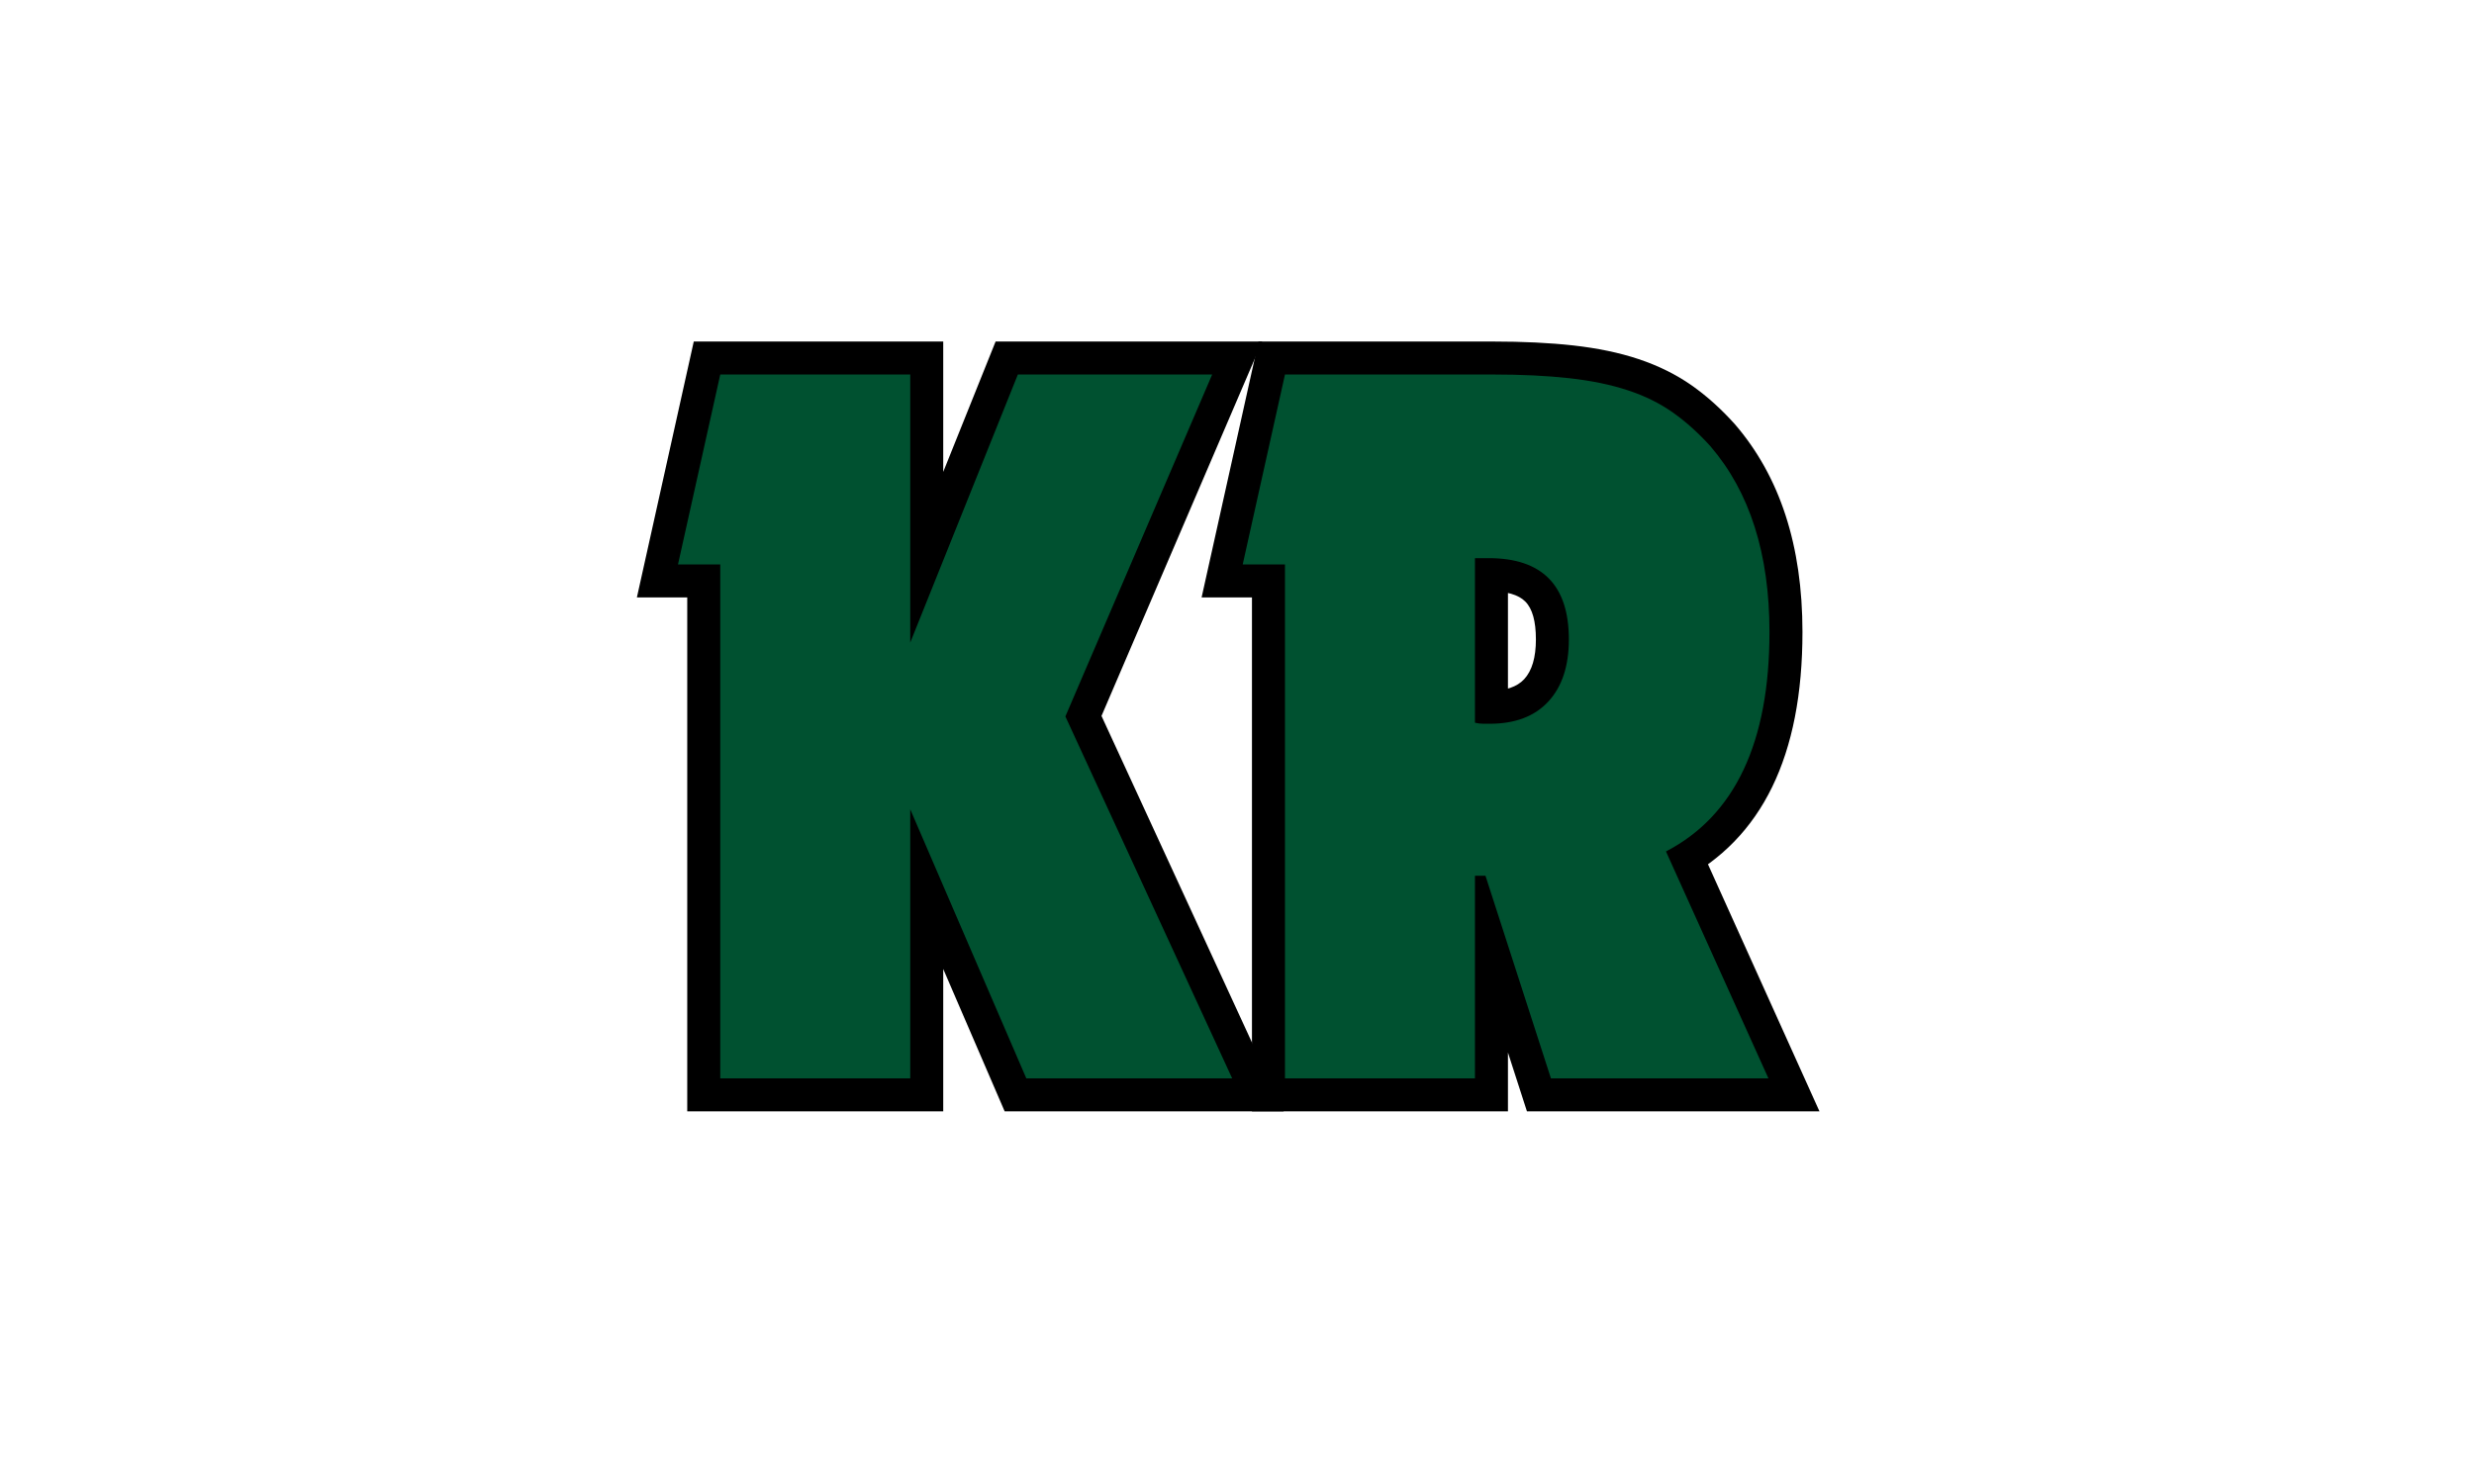
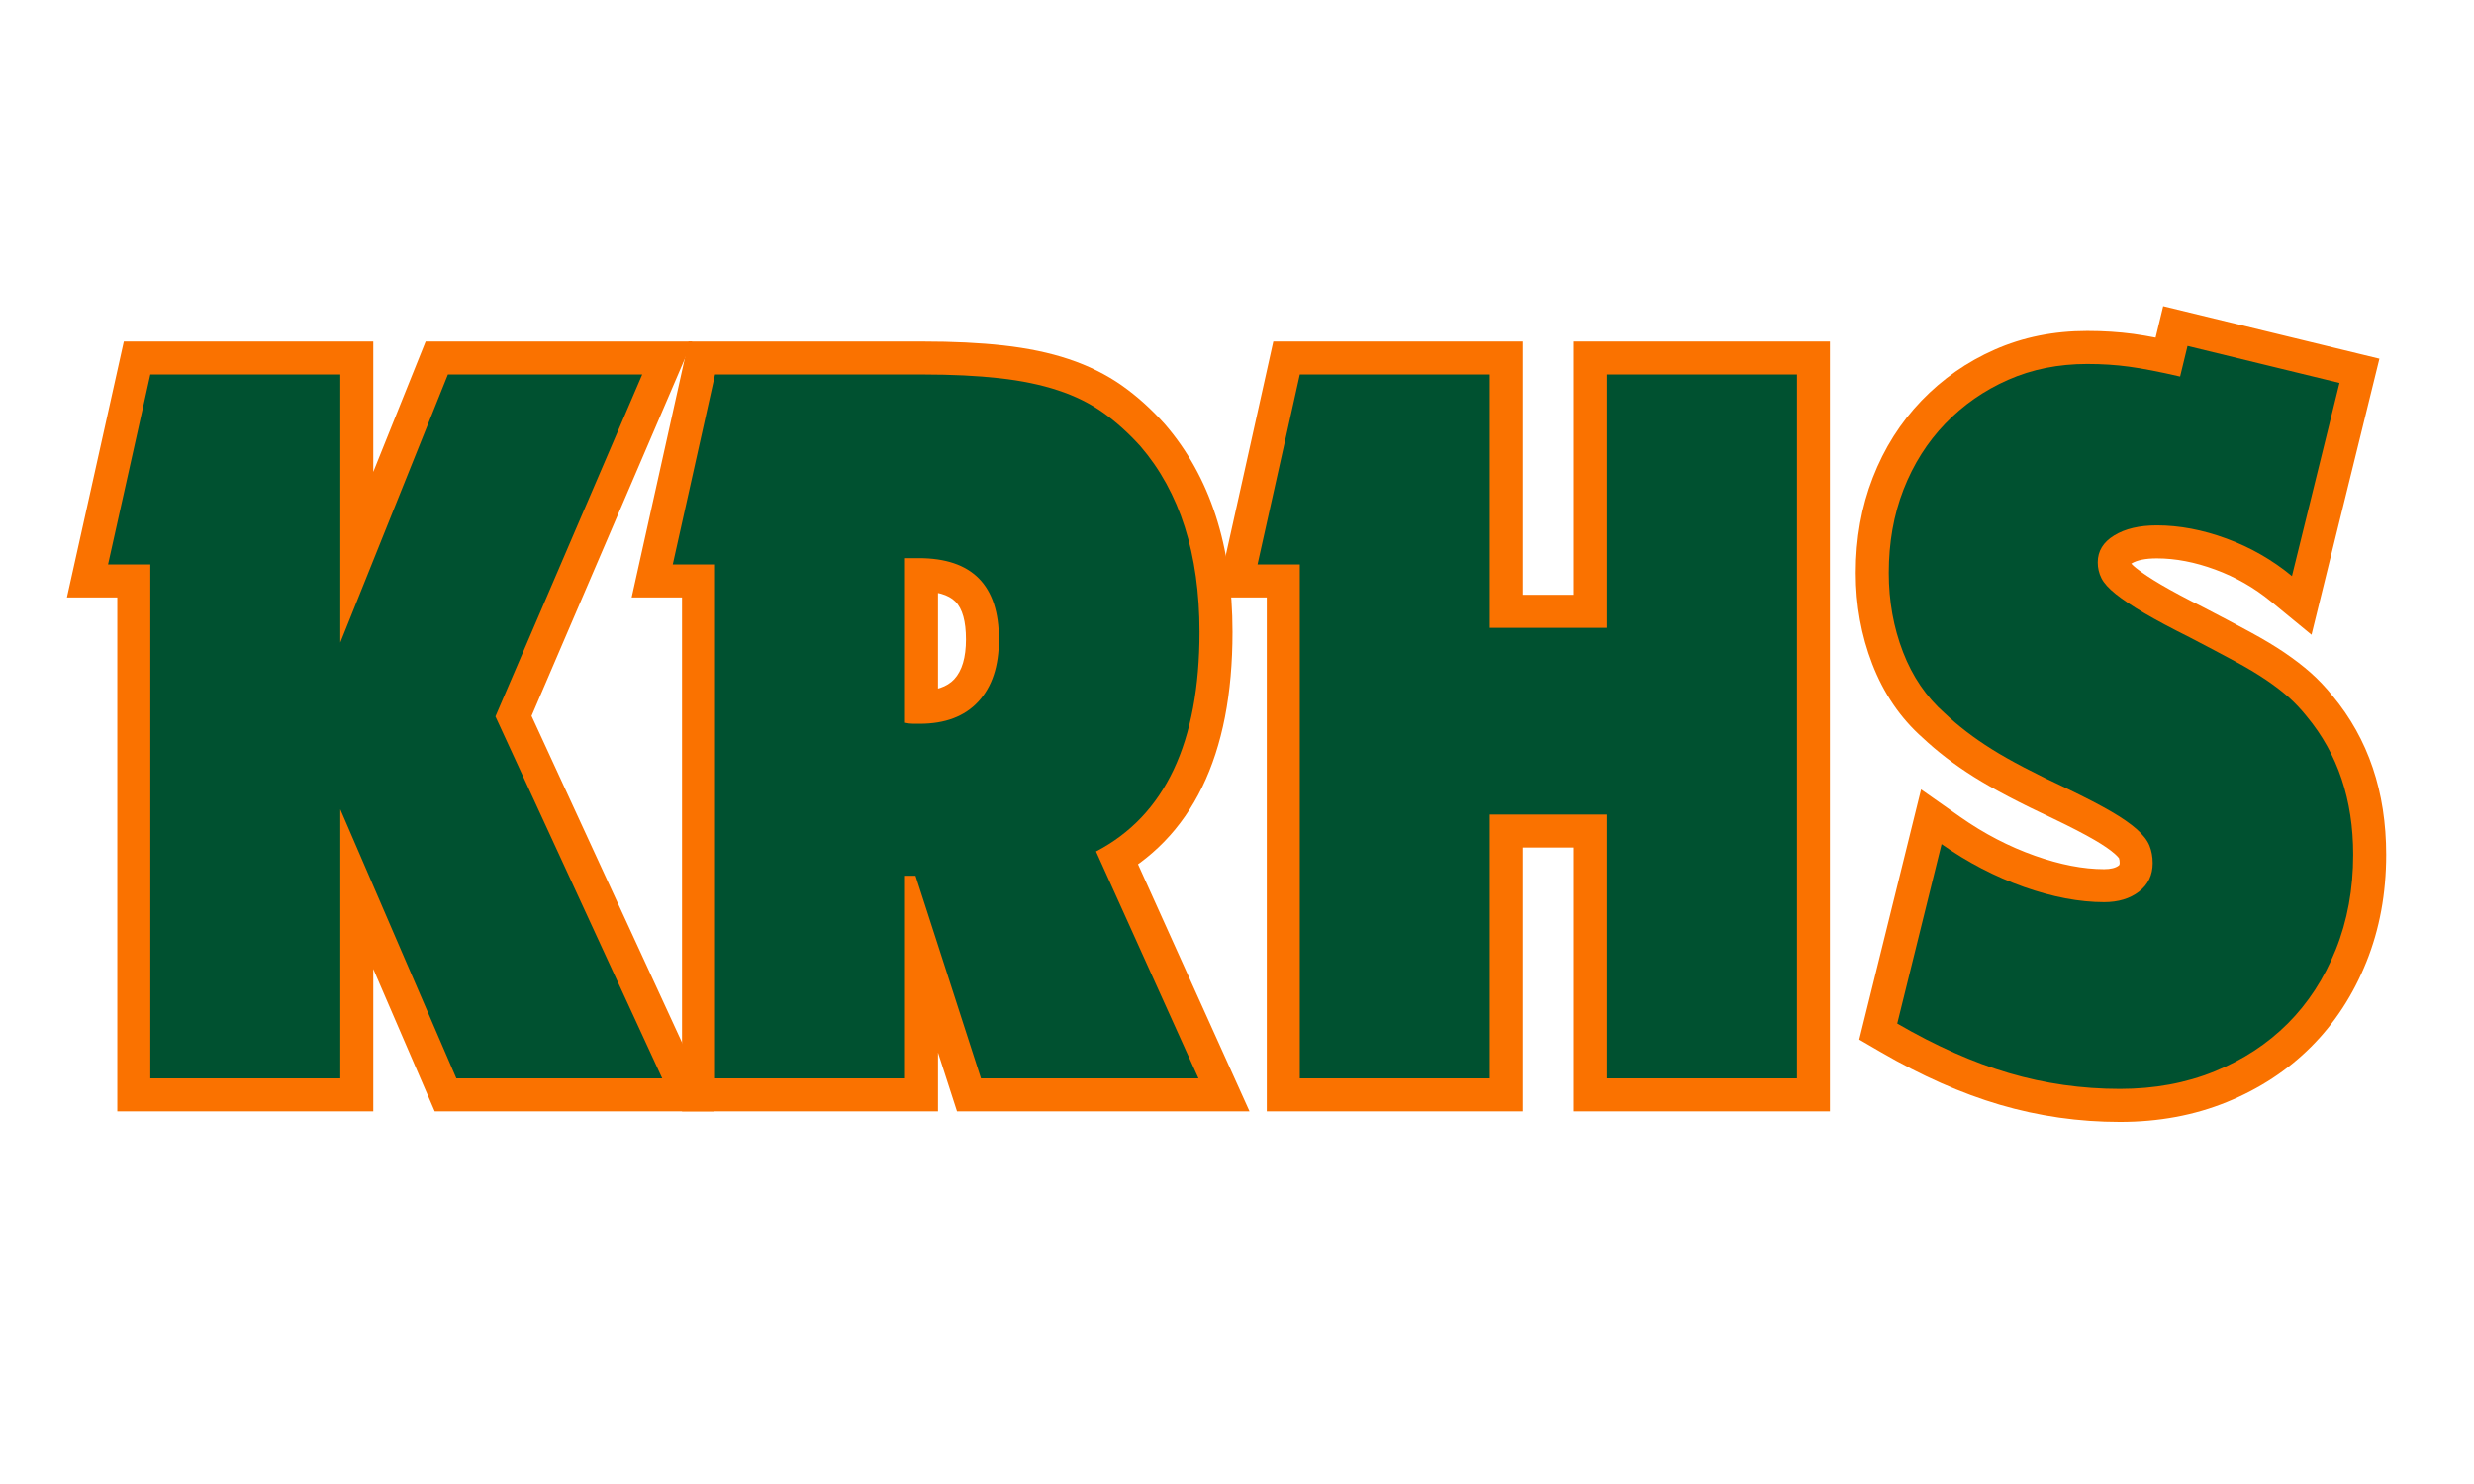
<svg xmlns="http://www.w3.org/2000/svg" width="500" zoomAndPan="magnify" viewBox="0 0 375 225" height="300" preserveAspectRatio="xMidYMid meet" version="1.0">
  <defs>
    <g />
  </defs>
-   <g fill="#000000" fill-opacity="1">
-     <g transform="translate(101.9711, 163.5)">
+   <g fill="#fa7200" fill-opacity="1">
+     <g transform="translate(15.5805, 163.5)">
      <g>
        <path d="M 7.199 -72.918 L -5.434 -72.918 L 3.188 -111.719 L 41 -111.719 L 41 -66.078 L 36 -66.078 L 31.359 -67.941 L 48.938 -111.719 L 89.344 -111.719 L 64.113 -52.906 L 59.52 -54.879 L 64.059 -56.973 L 92.605 5 L 50.312 5 L 31.41 -38.82 L 36 -40.801 L 41 -40.801 L 41 5 L 2.199 5 L 2.199 -77.918 L 7.199 -77.918 Z M 12.199 -82.918 L 12.199 0 L 7.199 0 L 7.199 -5 L 36 -5 L 36 0 L 31 0 L 31 -40.801 L 40.59 -42.781 L 58.191 -1.98 L 53.598 0 L 53.598 -5 L 84.797 -5 L 84.797 0 L 80.258 2.094 L 54.047 -54.809 L 77.164 -108.691 L 81.758 -106.719 L 81.758 -101.719 L 52.32 -101.719 L 52.32 -106.719 L 56.961 -104.855 L 40.641 -64.215 L 31 -66.078 L 31 -106.719 L 36 -106.719 L 36 -101.719 L 7.199 -101.719 L 7.199 -106.719 L 12.082 -105.633 L 5.68 -76.836 L 0.801 -77.918 L 0.801 -82.918 Z M 12.199 -82.918 " />
      </g>
    </g>
  </g>
-   <g fill="#000000" fill-opacity="1">
-     <g transform="translate(187.5692, 163.5)">
+   <g fill="#fa7200" fill-opacity="1">
+     <g transform="translate(101.1785, 163.5)">
      <g>
        <path d="M 7.199 -72.918 L -5.434 -72.918 L 3.188 -111.719 L 38.719 -111.719 C 43.277 -111.719 47.328 -111.523 50.871 -111.129 C 54.582 -110.715 57.887 -110.027 60.781 -109.062 C 63.805 -108.055 66.5 -106.715 68.875 -105.051 C 71.16 -103.441 73.336 -101.484 75.406 -99.172 C 82.227 -91.254 85.641 -80.758 85.641 -67.68 C 85.641 -48.91 79.516 -36.336 67.266 -29.965 L 64.961 -34.398 L 69.516 -36.457 L 88.219 5 L 43.879 5 L 32.84 -29.184 L 37.598 -30.719 L 37.598 -25.719 L 36 -25.719 L 36 -30.719 L 41 -30.719 L 41 5 L 2.199 5 L 2.199 -77.918 L 7.199 -77.918 Z M 12.199 -82.918 L 12.199 0 L 7.199 0 L 7.199 -5 L 36 -5 L 36 0 L 31 0 L 31 -35.719 L 41.238 -35.719 L 52.277 -1.535 L 47.52 0 L 47.52 -5 L 80.48 -5 L 80.48 0 L 75.922 2.055 L 58.457 -36.652 L 62.652 -38.836 C 71.309 -43.34 75.637 -52.957 75.637 -67.68 C 75.637 -78.281 73.078 -86.555 67.953 -92.504 C 66.395 -94.246 64.785 -95.699 63.125 -96.867 C 61.551 -97.973 59.715 -98.875 57.617 -99.574 C 55.395 -100.316 52.777 -100.855 49.766 -101.188 C 46.59 -101.543 42.906 -101.719 38.719 -101.719 L 7.199 -101.719 L 7.199 -106.719 L 12.082 -105.633 L 5.68 -76.836 L 0.801 -77.918 L 0.801 -82.918 Z M 41 -78.879 L 41 -53.918 L 36 -53.918 L 37.211 -58.77 C 37.242 -58.762 37.262 -58.758 37.281 -58.758 L 38.238 -58.758 C 40.625 -58.758 42.363 -59.348 43.457 -60.52 C 44.645 -61.801 45.238 -63.816 45.238 -66.559 C 45.238 -69.297 44.707 -71.207 43.641 -72.285 C 42.594 -73.348 40.738 -73.879 38.078 -73.879 L 36 -73.879 L 36 -78.879 Z M 31 -83.879 L 38.078 -83.879 C 43.527 -83.879 47.754 -82.355 50.758 -79.312 C 53.746 -76.285 55.238 -72.035 55.238 -66.559 C 55.238 -61.195 53.754 -56.914 50.785 -53.715 C 47.715 -50.41 43.531 -48.758 38.238 -48.758 L 37.281 -48.758 C 36.441 -48.758 35.613 -48.863 34.785 -49.07 L 31 -50.016 Z M 31 -83.879 " />
      </g>
    </g>
  </g>
+   <g fill="#fa7200" fill-opacity="1">
+     <g transform="translate(189.8165, 163.5)">
+       <g>
+         <path d="M 7.199 -72.918 L -5.434 -72.918 L 3.188 -111.719 L 41 -111.719 L 41 -68.32 L 36 -68.32 L 36 -73.32 L 53.758 -73.32 L 53.758 -68.32 L 48.758 -68.32 L 48.758 -111.719 L 87.559 -111.719 L 87.559 5 L 48.758 5 L 48.758 -40 L 53.758 -40 L 53.758 -35 L 36 -35 L 36 -40 L 41 -40 L 41 5 L 2.199 5 L 2.199 -77.918 L 7.199 -77.918 Z M 12.199 -82.918 L 12.199 0 L 7.199 0 L 7.199 -5 L 36 -5 L 36 0 L 31 0 L 31 -45 L 58.758 -45 L 58.758 0 L 53.758 0 L 53.758 -5 L 82.559 -5 L 82.559 0 L 77.559 0 L 77.559 -106.719 L 82.559 -106.719 L 82.559 -101.719 L 53.758 -101.719 L 53.758 -106.719 L 58.758 -106.719 L 58.758 -63.32 L 31 -63.32 L 31 -106.719 L 36 -106.719 L 36 -101.719 L 7.199 -101.719 L 7.199 -106.719 L 12.082 -105.633 L 5.68 -76.836 L 0.801 -77.918 L 0.801 -82.918 Z M 12.199 -82.918 " />
+       </g>
+     </g>
+   </g>
+   <g fill="#fa7200" fill-opacity="1">
+     <g transform="translate(283.0943, 163.5)">
+       <g>
+         <path d="M 14.074 -39.609 C 17.648 -37.102 21.406 -35.148 25.348 -33.754 C 29.18 -32.398 32.68 -31.719 35.84 -31.719 C 36.84 -31.719 37.582 -31.906 38.07 -32.281 C 38.156 -32.348 38.199 -32.469 38.199 -32.641 C 38.199 -32.957 38.16 -33.219 38.078 -33.422 L 38.047 -33.438 C 37.914 -33.605 37.727 -33.801 37.477 -34.023 C 36.77 -34.652 35.73 -35.363 34.367 -36.156 C 32.828 -37.051 30.785 -38.109 28.234 -39.332 C 23.066 -41.75 19.035 -43.867 16.141 -45.684 C 13.141 -47.566 10.508 -49.582 8.242 -51.73 L 11.68 -55.359 L 8.367 -51.613 C 4.984 -54.605 2.426 -58.348 0.695 -62.84 C -0.969 -67.152 -1.801 -71.75 -1.801 -76.641 C -1.801 -81.852 -0.941 -86.668 0.781 -91.09 C 2.516 -95.555 4.973 -99.438 8.156 -102.746 C 11.332 -106.047 15.035 -108.629 19.262 -110.492 C 23.531 -112.375 28.203 -113.32 33.281 -113.32 C 35.742 -113.32 38.074 -113.172 40.27 -112.875 C 42.398 -112.586 45.141 -112.051 48.496 -111.27 L 47.359 -106.398 L 42.5 -107.57 L 44.793 -117.078 L 77.57 -109.113 L 67.277 -67.258 L 61.145 -72.297 C 58.594 -74.391 55.77 -76.008 52.672 -77.145 C 49.605 -78.273 46.66 -78.84 43.84 -78.84 C 42.113 -78.84 40.824 -78.578 39.973 -78.055 C 39.863 -77.988 39.785 -77.93 39.73 -77.883 C 39.738 -77.887 39.75 -77.906 39.773 -77.941 C 39.844 -78.059 39.879 -78.16 39.879 -78.238 C 39.879 -78.172 39.891 -78.117 39.91 -78.074 C 39.891 -78.113 39.879 -78.141 39.867 -78.156 C 39.891 -78.121 39.926 -78.078 39.977 -78.023 C 40.152 -77.828 40.402 -77.598 40.723 -77.344 C 41.602 -76.641 42.848 -75.812 44.453 -74.867 C 46.172 -73.859 48.363 -72.688 51.035 -71.352 C 53.777 -69.926 56.094 -68.699 57.984 -67.672 C 59.996 -66.582 61.738 -65.535 63.211 -64.535 C 64.723 -63.504 66.039 -62.492 67.16 -61.496 C 68.332 -60.453 69.434 -59.289 70.465 -58.004 C 75.887 -51.469 78.598 -43.441 78.598 -33.918 C 78.598 -28.047 77.598 -22.625 75.598 -17.652 C 73.582 -12.648 70.789 -8.359 67.215 -4.785 C 63.645 -1.215 59.391 1.578 54.445 3.59 C 49.52 5.598 44.117 6.602 38.238 6.602 C 32 6.602 25.93 5.73 20.027 3.996 C 14.203 2.281 8.18 -0.383 1.965 -4 L -1.273 -5.883 L 8.098 -43.809 Z M 8.324 -31.43 L 11.199 -35.52 L 16.055 -34.32 L 9.336 -7.121 L 4.48 -8.32 L 6.996 -12.641 C 12.512 -9.43 17.797 -7.082 22.852 -5.598 C 27.828 -4.133 32.961 -3.398 38.238 -3.398 C 42.812 -3.398 46.957 -4.156 50.672 -5.672 C 54.371 -7.176 57.527 -9.238 60.145 -11.855 C 62.754 -14.469 64.812 -17.645 66.32 -21.387 C 67.84 -25.16 68.598 -29.34 68.598 -33.918 C 68.598 -41.035 66.617 -46.98 62.656 -51.754 C 61.977 -52.602 61.266 -53.355 60.516 -54.023 C 59.719 -54.73 58.742 -55.48 57.586 -56.266 C 56.391 -57.078 54.934 -57.949 53.215 -58.883 C 51.375 -59.883 49.156 -61.059 46.562 -62.406 C 43.688 -63.844 41.297 -65.125 39.383 -66.25 C 37.363 -67.438 35.73 -68.531 34.477 -69.535 C 32.836 -70.844 31.668 -72.203 30.969 -73.602 C 30.242 -75.055 29.879 -76.598 29.879 -78.238 C 29.879 -80.027 30.328 -81.656 31.227 -83.137 C 32.059 -84.504 33.23 -85.652 34.746 -86.582 C 37.203 -88.086 40.234 -88.84 43.84 -88.84 C 47.848 -88.84 51.941 -88.07 56.125 -86.531 C 60.281 -85.004 64.07 -82.832 67.492 -80.023 L 64.32 -76.16 L 59.465 -77.352 L 66.664 -106.633 L 71.52 -105.438 L 70.34 -100.578 L 47.297 -106.18 L 48.48 -111.039 L 53.34 -109.863 L 51.055 -100.402 L 46.223 -101.527 C 43.176 -102.238 40.746 -102.719 38.93 -102.965 C 37.18 -103.199 35.297 -103.316 33.281 -103.316 C 29.609 -103.316 26.281 -102.66 23.297 -101.344 C 20.273 -100.008 17.629 -98.164 15.363 -95.812 C 13.105 -93.465 11.352 -90.684 10.102 -87.465 C 8.832 -84.211 8.199 -80.602 8.199 -76.641 C 8.199 -72.992 8.809 -69.594 10.023 -66.438 C 11.172 -63.465 12.828 -61.02 14.992 -59.105 L 15.059 -59.047 L 15.117 -58.988 C 16.906 -57.297 19.02 -55.684 21.457 -54.156 C 24.004 -52.559 27.707 -50.621 32.562 -48.348 C 35.348 -47.012 37.625 -45.828 39.391 -44.805 C 41.332 -43.676 42.91 -42.574 44.121 -41.496 C 45.668 -40.121 46.75 -38.668 47.363 -37.137 C 47.922 -35.742 48.199 -34.242 48.199 -32.641 C 48.199 -29.184 46.855 -26.422 44.168 -24.355 C 41.883 -22.598 39.105 -21.719 35.84 -21.719 C 31.535 -21.719 26.926 -22.59 22.012 -24.324 C 17.207 -26.023 12.645 -28.391 8.324 -31.43 Z M 8.324 -31.43 " />
+       </g>
+     </g>
+   </g>
  <g fill="#005130" fill-opacity="1">
-     <g transform="translate(101.9711, 163.5)">
+     <g transform="translate(15.5805, 163.5)">
      <g>
        <path d="M 7.203 -77.922 L 0.797 -77.922 L 7.203 -106.719 L 36 -106.719 L 36 -66.078 L 52.312 -106.719 L 81.766 -106.719 L 59.516 -54.875 L 84.797 0 L 53.594 0 L 36 -40.797 L 36 0 L 7.203 0 Z M 7.203 -77.922 " />
      </g>
    </g>
  </g>
  <g fill="#005130" fill-opacity="1">
-     <g transform="translate(187.5692, 163.5)">
+     <g transform="translate(101.1785, 163.5)">
      <g>
        <path d="M 7.203 -77.922 L 0.797 -77.922 L 7.203 -106.719 L 38.719 -106.719 C 43.094 -106.719 46.957 -106.531 50.312 -106.156 C 53.676 -105.781 56.641 -105.164 59.203 -104.312 C 61.766 -103.469 64.031 -102.348 66 -100.953 C 67.969 -99.566 69.863 -97.863 71.688 -95.844 C 77.656 -88.906 80.641 -79.52 80.641 -67.688 C 80.641 -50.938 75.41 -39.844 64.953 -34.406 L 80.484 0 L 47.516 0 L 37.594 -30.719 L 36 -30.719 L 36 0 L 7.203 0 Z M 36 -78.875 L 36 -53.922 C 36.426 -53.816 36.852 -53.766 37.281 -53.766 C 37.707 -53.766 38.023 -53.766 38.234 -53.766 C 42.078 -53.766 45.035 -54.883 47.109 -57.125 C 49.191 -59.363 50.234 -62.508 50.234 -66.562 C 50.234 -74.77 46.18 -78.875 38.078 -78.875 Z M 36 -78.875 " />
      </g>
    </g>
  </g>
+   <g fill="#005130" fill-opacity="1">
+     <g transform="translate(189.8165, 163.5)">
+       <g>
+         <path d="M 7.203 -77.922 L 0.797 -77.922 L 7.203 -106.719 L 36 -106.719 L 36 -68.312 L 53.766 -68.312 L 53.766 -106.719 L 82.562 -106.719 L 82.562 0 L 53.766 0 L 53.766 -40 L 36 -40 L 36 0 L 7.203 0 Z M 7.203 -77.922 " />
+       </g>
+     </g>
+   </g>
+   <g fill="#005130" fill-opacity="1">
+     <g transform="translate(283.0943, 163.5)">
+       <g>
+         <path d="M 11.203 -35.516 C 15.148 -32.742 19.305 -30.582 23.672 -29.031 C 28.047 -27.488 32.102 -26.719 35.844 -26.719 C 37.977 -26.719 39.738 -27.25 41.125 -28.312 C 42.508 -29.383 43.203 -30.828 43.203 -32.641 C 43.203 -33.598 43.039 -34.477 42.719 -35.281 C 42.395 -36.082 41.754 -36.91 40.797 -37.766 C 39.836 -38.617 38.531 -39.523 36.875 -40.484 C 35.227 -41.441 33.07 -42.562 30.406 -43.844 C 25.383 -46.188 21.516 -48.211 18.797 -49.922 C 16.078 -51.629 13.707 -53.441 11.688 -55.359 C 8.906 -57.816 6.797 -60.91 5.359 -64.641 C 3.922 -68.367 3.203 -72.367 3.203 -76.641 C 3.203 -81.223 3.945 -85.438 5.438 -89.281 C 6.938 -93.125 9.047 -96.457 11.766 -99.281 C 14.484 -102.102 17.656 -104.312 21.281 -105.906 C 24.906 -107.508 28.906 -108.312 33.281 -108.312 C 35.52 -108.312 37.625 -108.176 39.594 -107.906 C 41.57 -107.645 44.16 -107.145 47.359 -106.406 L 48.484 -111.047 L 71.516 -105.438 L 64.312 -76.156 C 61.332 -78.613 58.023 -80.508 54.391 -81.844 C 50.766 -83.176 47.25 -83.844 43.844 -83.844 C 41.176 -83.844 39.016 -83.332 37.359 -82.312 C 35.703 -81.301 34.875 -79.941 34.875 -78.234 C 34.875 -77.379 35.062 -76.578 35.438 -75.828 C 35.812 -75.086 36.531 -74.289 37.594 -73.438 C 38.664 -72.582 40.109 -71.617 41.922 -70.547 C 43.734 -69.484 46.023 -68.258 48.797 -66.875 C 51.461 -65.488 53.727 -64.289 55.594 -63.281 C 57.469 -62.27 59.07 -61.312 60.406 -60.406 C 61.738 -59.5 62.883 -58.617 63.844 -57.766 C 64.801 -56.91 65.707 -55.945 66.562 -54.875 C 71.25 -49.227 73.594 -42.242 73.594 -33.922 C 73.594 -28.691 72.711 -23.891 70.953 -19.516 C 69.191 -15.141 66.766 -11.406 63.672 -8.312 C 60.586 -5.227 56.883 -2.805 52.562 -1.047 C 48.238 0.711 43.461 1.594 38.234 1.594 C 32.473 1.594 26.875 0.797 21.438 -0.797 C 16 -2.398 10.348 -4.906 4.484 -8.312 Z M 11.203 -35.516 " />
+       </g>
+     </g>
+   </g>
</svg>
